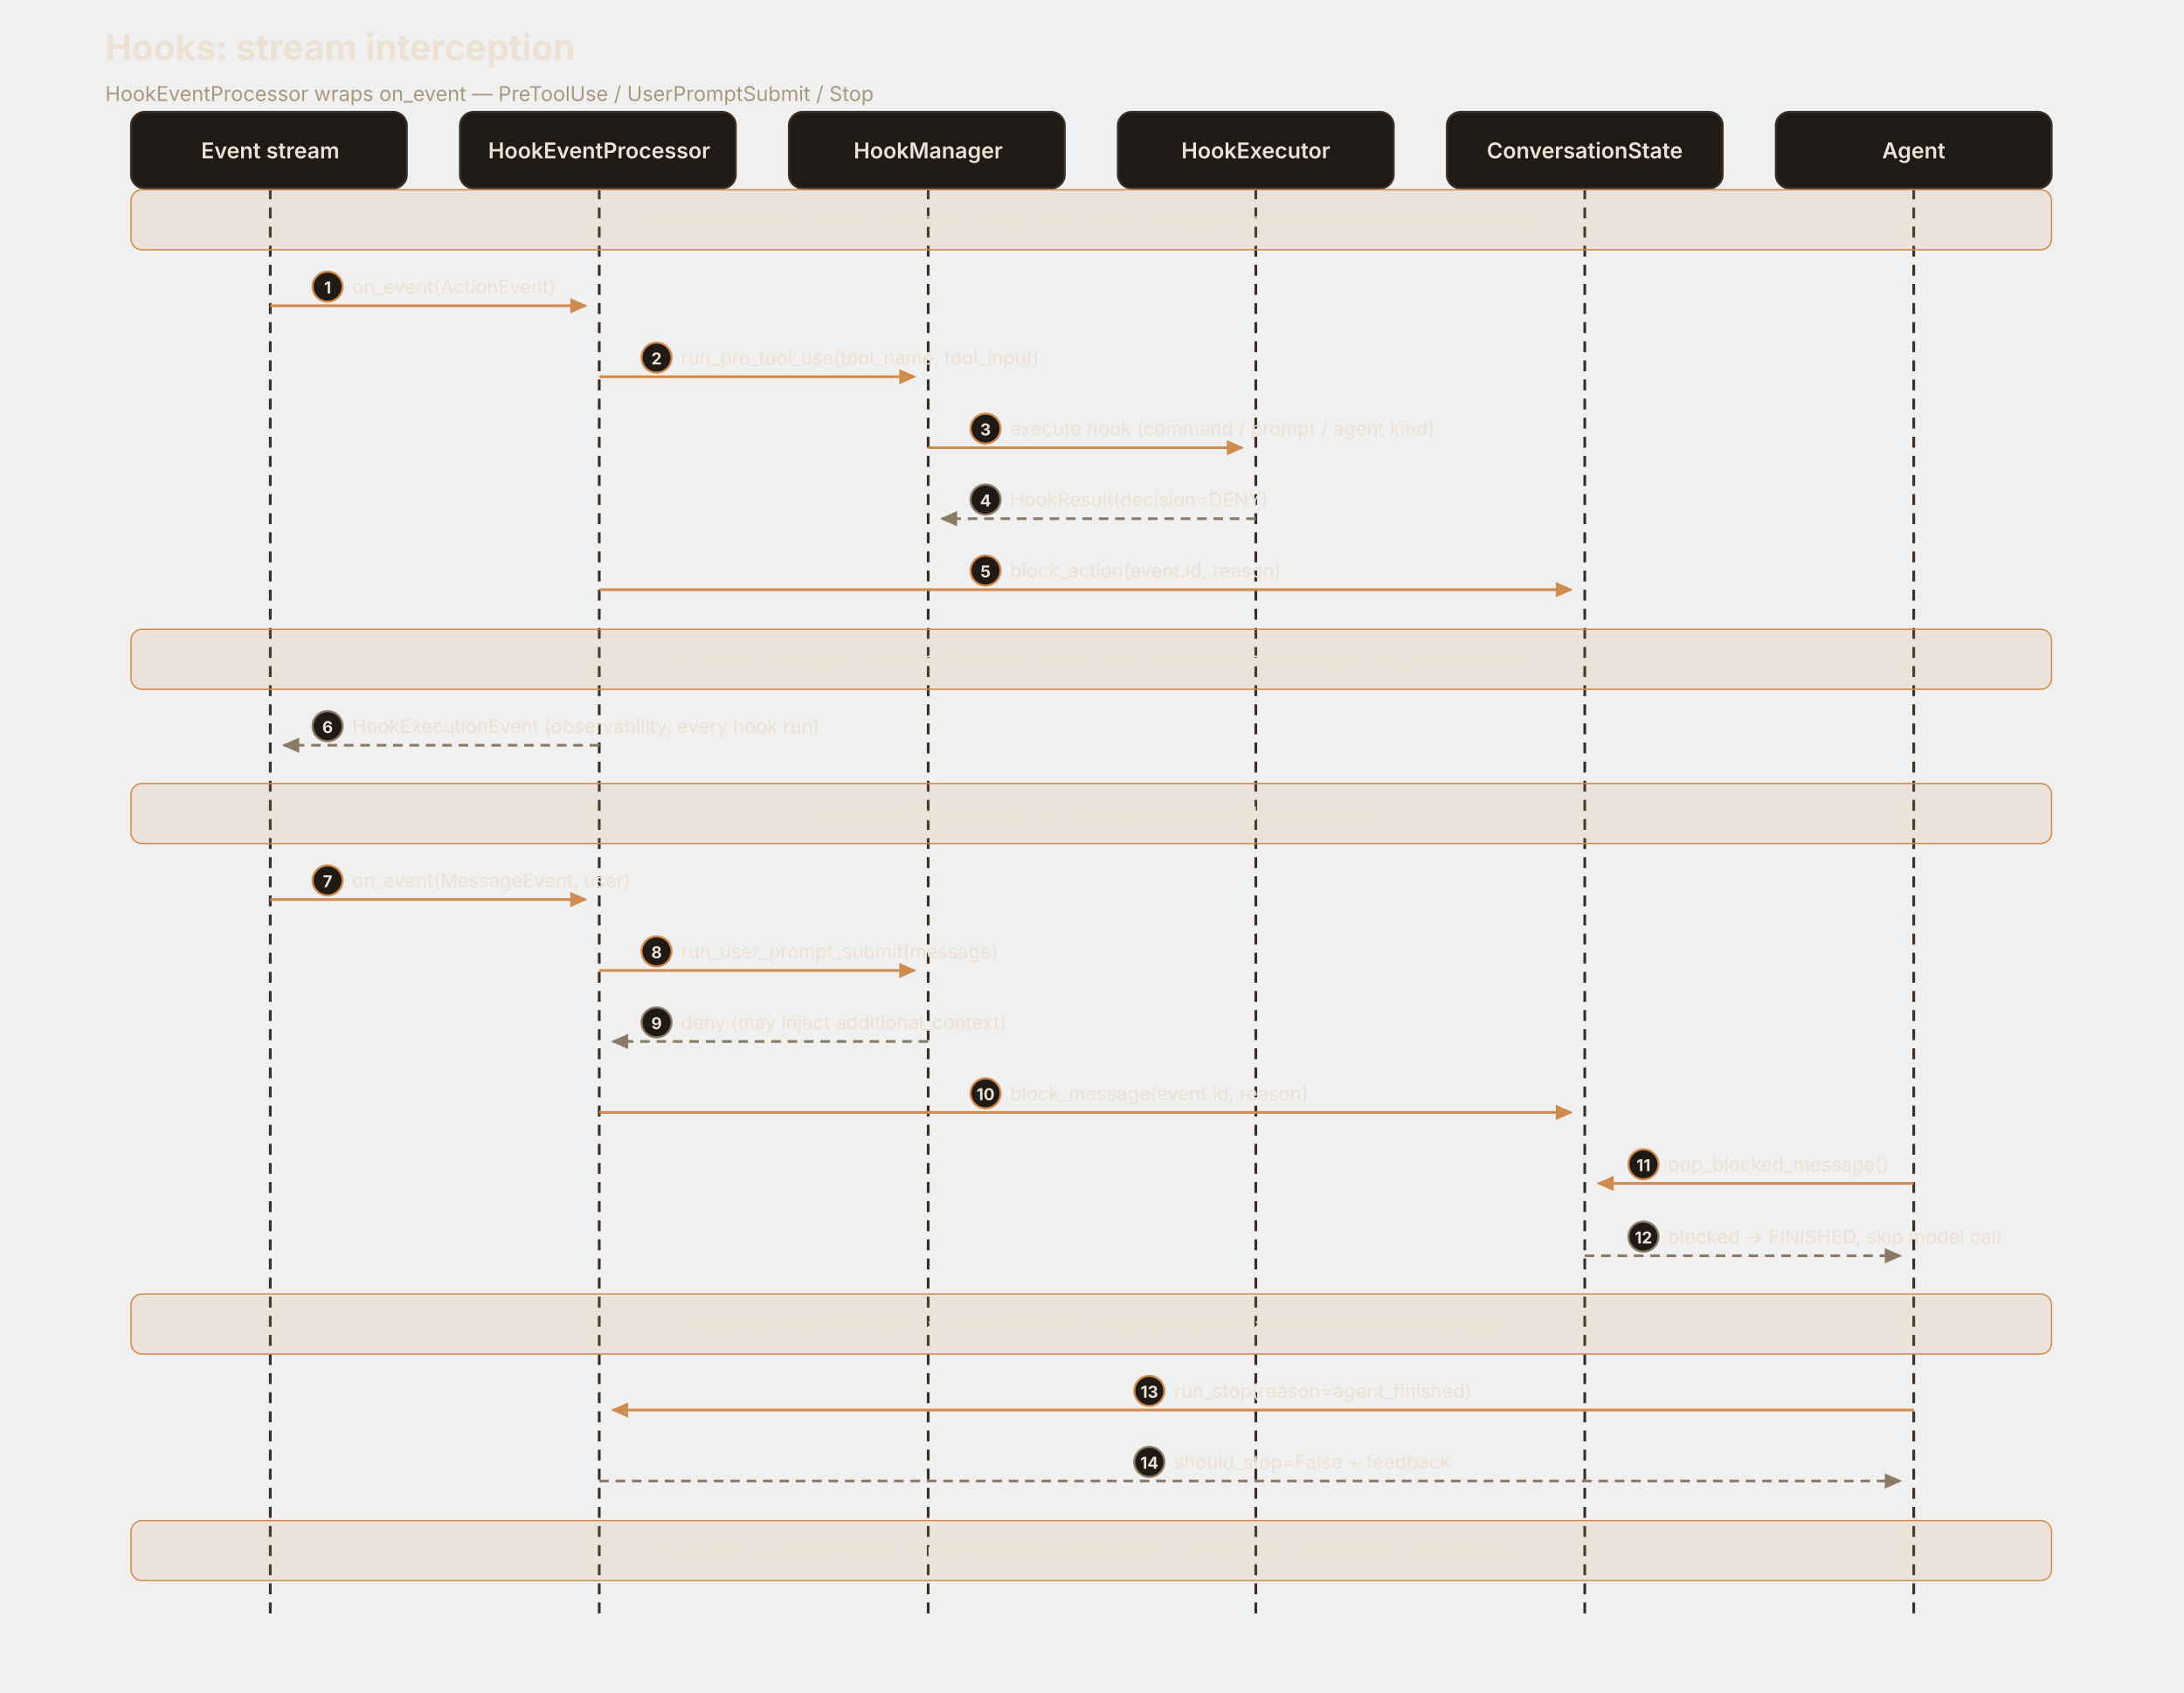
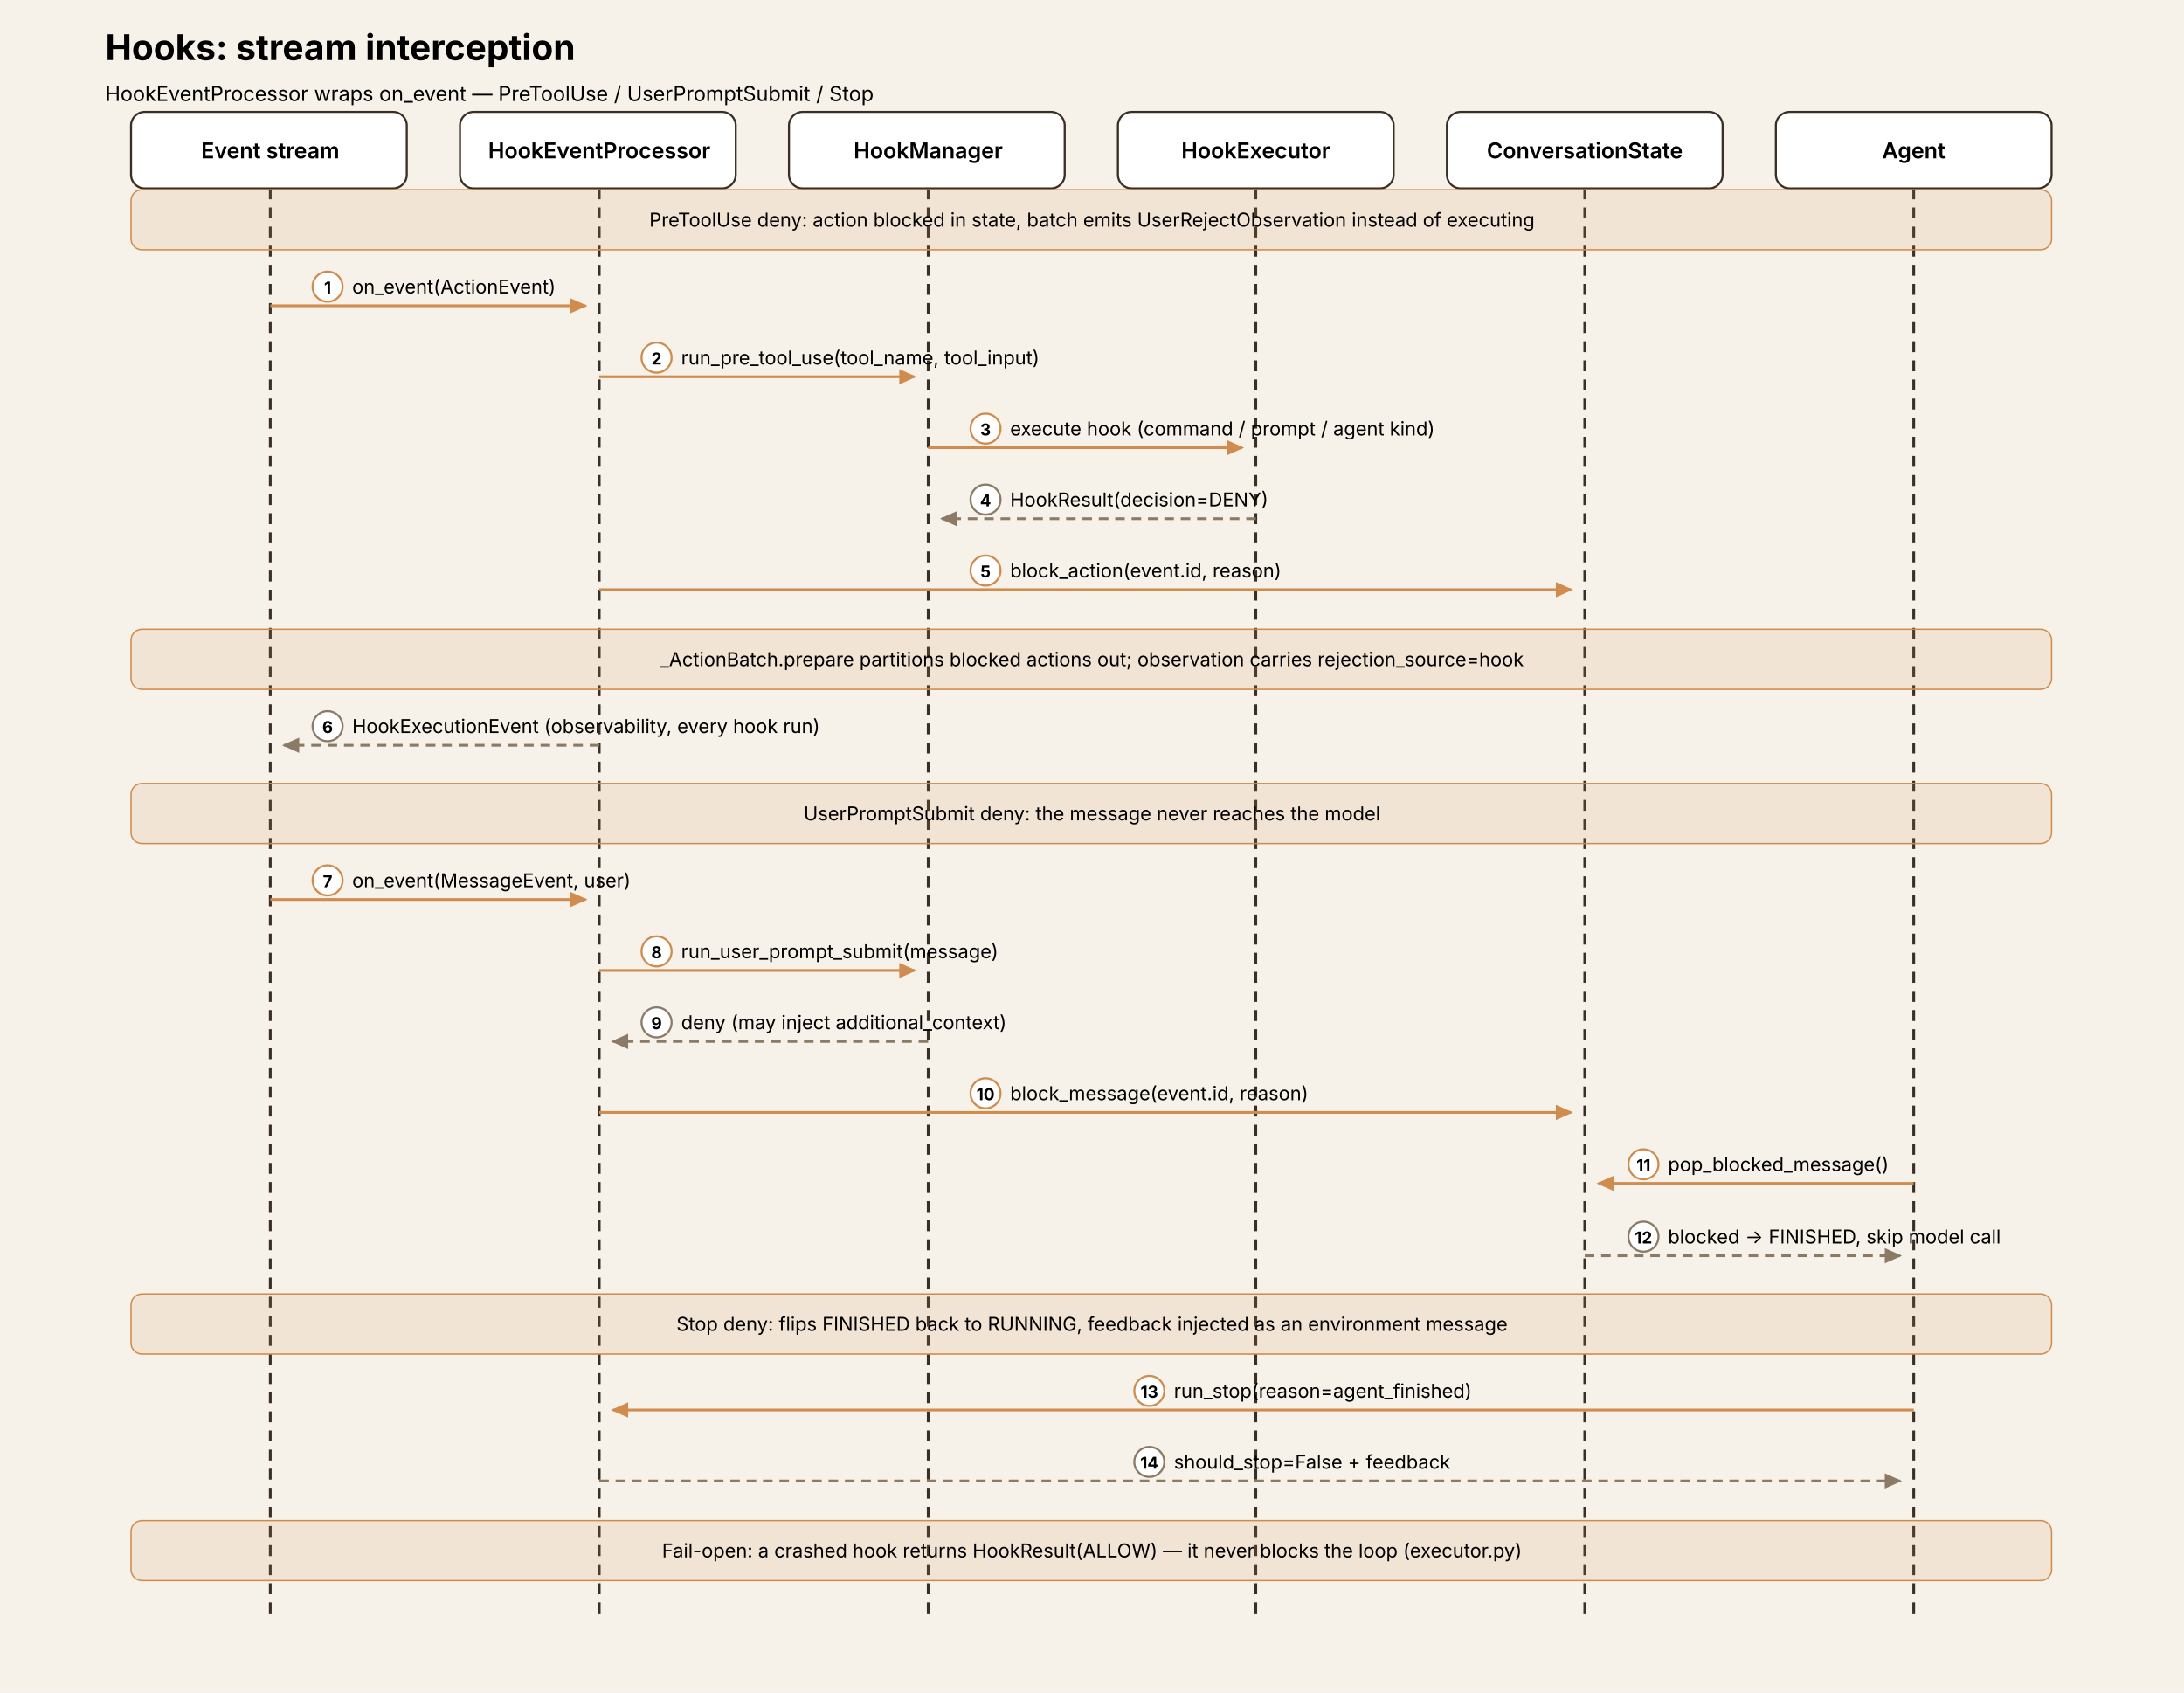
<svg xmlns="http://www.w3.org/2000/svg" viewBox="0 0 1600 1240" width="1600" font-family="system-ui, -apple-system, sans-serif">
  <defs>
    <marker id="arrc" viewBox="0 0 10 10" refX="8" refY="5" markerWidth="7" markerHeight="7" orient="auto-start-reverse">
      <path d="M 0 1 L 9 5 L 0 9 z" fill="#d08c4e" />
    </marker>
    <marker id="arrr" viewBox="0 0 10 10" refX="8" refY="5" markerWidth="7" markerHeight="7" orient="auto-start-reverse">
      <path d="M 0 1 L 9 5 L 0 9 z" fill="#8a7a66" />
    </marker>
  </defs>
-   <text x="77.108" y="44" font-size="26" font-weight="700" fill="#ece1d3">Hooks: stream interception</text>
-   <text x="77.108" y="74" font-size="15" fill="#a89880">HookEventProcessor wraps on_event — PreToolUse / UserPromptSubmit / Stop</text>
+   <rect x="0" y="0" width="1600" height="1240" fill="#f7f2e9" />
+   <text x="77.108" y="44" font-size="26" font-weight="700" fill="#000000">Hooks: stream interception</text>
+   <text x="77.108" y="74" font-size="15" fill="#000000">HookEventProcessor wraps on_event — PreToolUse / UserPromptSubmit / Stop</text>
  <line x1="198" y1="110" x2="198" y2="1182" stroke="#3a2f26" stroke-width="2" stroke-dasharray="8 6" />
-   <rect x="96" y="82" width="202" height="56" rx="10" fill="#1f1a15" stroke="#3a2f26" stroke-width="1.5" />
-   <text x="198" y="116" text-anchor="middle" font-size="16" font-weight="600" fill="#ece1d3">Event stream</text>
+   <rect x="96" y="82" width="202" height="56" rx="10" fill="#ffffff" stroke="#3a2f26" stroke-width="1.5" />
+   <text x="198" y="116" text-anchor="middle" font-size="16" font-weight="600" fill="#000000">Event stream</text>
  <line x1="439" y1="110" x2="439" y2="1182" stroke="#3a2f26" stroke-width="2" stroke-dasharray="8 6" />
-   <rect x="337" y="82" width="202" height="56" rx="10" fill="#1f1a15" stroke="#3a2f26" stroke-width="1.5" />
-   <text x="439" y="116" text-anchor="middle" font-size="16" font-weight="600" fill="#ece1d3">HookEventProcessor</text>
+   <rect x="337" y="82" width="202" height="56" rx="10" fill="#ffffff" stroke="#3a2f26" stroke-width="1.5" />
+   <text x="439" y="116" text-anchor="middle" font-size="16" font-weight="600" fill="#000000">HookEventProcessor</text>
  <line x1="680" y1="110" x2="680" y2="1182" stroke="#3a2f26" stroke-width="2" stroke-dasharray="8 6" />
-   <rect x="578" y="82" width="202" height="56" rx="10" fill="#1f1a15" stroke="#3a2f26" stroke-width="1.5" />
-   <text x="680" y="116" text-anchor="middle" font-size="16" font-weight="600" fill="#ece1d3">HookManager</text>
+   <rect x="578" y="82" width="202" height="56" rx="10" fill="#ffffff" stroke="#3a2f26" stroke-width="1.5" />
+   <text x="680" y="116" text-anchor="middle" font-size="16" font-weight="600" fill="#000000">HookManager</text>
  <line x1="920" y1="110" x2="920" y2="1182" stroke="#3a2f26" stroke-width="2" stroke-dasharray="8 6" />
-   <rect x="819" y="82" width="202" height="56" rx="10" fill="#1f1a15" stroke="#3a2f26" stroke-width="1.5" />
-   <text x="920" y="116" text-anchor="middle" font-size="16" font-weight="600" fill="#ece1d3">HookExecutor</text>
+   <rect x="819" y="82" width="202" height="56" rx="10" fill="#ffffff" stroke="#3a2f26" stroke-width="1.5" />
+   <text x="920" y="116" text-anchor="middle" font-size="16" font-weight="600" fill="#000000">HookExecutor</text>
  <line x1="1161" y1="110" x2="1161" y2="1182" stroke="#3a2f26" stroke-width="2" stroke-dasharray="8 6" />
-   <rect x="1060" y="82" width="202" height="56" rx="10" fill="#1f1a15" stroke="#3a2f26" stroke-width="1.5" />
-   <text x="1161" y="116" text-anchor="middle" font-size="16" font-weight="600" fill="#ece1d3">ConversationState</text>
+   <rect x="1060" y="82" width="202" height="56" rx="10" fill="#ffffff" stroke="#3a2f26" stroke-width="1.5" />
+   <text x="1161" y="116" text-anchor="middle" font-size="16" font-weight="600" fill="#000000">ConversationState</text>
  <line x1="1402" y1="110" x2="1402" y2="1182" stroke="#3a2f26" stroke-width="2" stroke-dasharray="8 6" />
-   <rect x="1301" y="82" width="202" height="56" rx="10" fill="#1f1a15" stroke="#3a2f26" stroke-width="1.5" />
-   <text x="1402" y="116" text-anchor="middle" font-size="16" font-weight="600" fill="#ece1d3">Agent</text>
+   <rect x="1301" y="82" width="202" height="56" rx="10" fill="#ffffff" stroke="#3a2f26" stroke-width="1.5" />
+   <text x="1402" y="116" text-anchor="middle" font-size="16" font-weight="600" fill="#000000">Agent</text>
  <rect x="96" y="139" width="1407" height="44" rx="8" fill="#d08c4e22" stroke="#d08c4e" stroke-width="1" />
-   <text x="800" y="166" text-anchor="middle" font-size="14" fill="#ece1d3">PreToolUse deny: action blocked in state, batch emits UserRejectObservation instead of executing</text>
+   <text x="800" y="166" text-anchor="middle" font-size="14" fill="#000000">PreToolUse deny: action blocked in state, batch emits UserRejectObservation instead of executing</text>
  <line x1="198" y1="224" x2="429" y2="224" stroke="#d08c4e" stroke-width="2" marker-end="url(#arrc)" />
-   <circle cx="240" cy="210" r="11" fill="#1f1a15" stroke="#d08c4e" stroke-width="1.5" />
-   <text x="240" y="215" text-anchor="middle" font-size="12" font-weight="700" fill="#ece1d3">1</text>
-   <text x="258" y="215" font-size="14" fill="#ece1d3">on_event(ActionEvent)</text>
+   <circle cx="240" cy="210" r="11" fill="#ffffff" stroke="#d08c4e" stroke-width="1.5" />
+   <text x="240" y="215" text-anchor="middle" font-size="12" font-weight="700" fill="#000000">1</text>
+   <text x="258" y="215" font-size="14" fill="#000000">on_event(ActionEvent)</text>
  <line x1="439" y1="276" x2="670" y2="276" stroke="#d08c4e" stroke-width="2" marker-end="url(#arrc)" />
-   <circle cx="481" cy="262" r="11" fill="#1f1a15" stroke="#d08c4e" stroke-width="1.5" />
-   <text x="481" y="267" text-anchor="middle" font-size="12" font-weight="700" fill="#ece1d3">2</text>
-   <text x="499" y="267" font-size="14" fill="#ece1d3">run_pre_tool_use(tool_name, tool_input)</text>
+   <circle cx="481" cy="262" r="11" fill="#ffffff" stroke="#d08c4e" stroke-width="1.5" />
+   <text x="481" y="267" text-anchor="middle" font-size="12" font-weight="700" fill="#000000">2</text>
+   <text x="499" y="267" font-size="14" fill="#000000">run_pre_tool_use(tool_name, tool_input)</text>
  <line x1="680" y1="328" x2="910" y2="328" stroke="#d08c4e" stroke-width="2" marker-end="url(#arrc)" />
-   <circle cx="722" cy="314" r="11" fill="#1f1a15" stroke="#d08c4e" stroke-width="1.5" />
-   <text x="722" y="319" text-anchor="middle" font-size="12" font-weight="700" fill="#ece1d3">3</text>
-   <text x="740" y="319" font-size="14" fill="#ece1d3">execute hook (command / prompt / agent kind)</text>
+   <circle cx="722" cy="314" r="11" fill="#ffffff" stroke="#d08c4e" stroke-width="1.5" />
+   <text x="722" y="319" text-anchor="middle" font-size="12" font-weight="700" fill="#000000">3</text>
+   <text x="740" y="319" font-size="14" fill="#000000">execute hook (command / prompt / agent kind)</text>
  <line x1="920" y1="380" x2="690" y2="380" stroke="#8a7a66" stroke-width="2" stroke-dasharray="7 5" marker-end="url(#arrr)" />
-   <circle cx="722" cy="366" r="11" fill="#1f1a15" stroke="#8a7a66" stroke-width="1.5" />
-   <text x="722" y="371" text-anchor="middle" font-size="12" font-weight="700" fill="#ece1d3">4</text>
-   <text x="740" y="371" font-size="14" fill="#ece1d3">HookResult(decision=DENY)</text>
+   <circle cx="722" cy="366" r="11" fill="#ffffff" stroke="#8a7a66" stroke-width="1.5" />
+   <text x="722" y="371" text-anchor="middle" font-size="12" font-weight="700" fill="#000000">4</text>
+   <text x="740" y="371" font-size="14" fill="#000000">HookResult(decision=DENY)</text>
  <line x1="439" y1="432" x2="1151" y2="432" stroke="#d08c4e" stroke-width="2" marker-end="url(#arrc)" />
-   <circle cx="722" cy="418" r="11" fill="#1f1a15" stroke="#d08c4e" stroke-width="1.5" />
-   <text x="722" y="423" text-anchor="middle" font-size="12" font-weight="700" fill="#ece1d3">5</text>
-   <text x="740" y="423" font-size="14" fill="#ece1d3">block_action(event.id, reason)</text>
+   <circle cx="722" cy="418" r="11" fill="#ffffff" stroke="#d08c4e" stroke-width="1.5" />
+   <text x="722" y="423" text-anchor="middle" font-size="12" font-weight="700" fill="#000000">5</text>
+   <text x="740" y="423" font-size="14" fill="#000000">block_action(event.id, reason)</text>
  <rect x="96" y="461" width="1407" height="44" rx="8" fill="#d08c4e22" stroke="#d08c4e" stroke-width="1" />
-   <text x="800" y="488" text-anchor="middle" font-size="14" fill="#ece1d3">_ActionBatch.prepare partitions blocked actions out; observation carries rejection_source=hook</text>
+   <text x="800" y="488" text-anchor="middle" font-size="14" fill="#000000">_ActionBatch.prepare partitions blocked actions out; observation carries rejection_source=hook</text>
  <line x1="439" y1="546" x2="208" y2="546" stroke="#8a7a66" stroke-width="2" stroke-dasharray="7 5" marker-end="url(#arrr)" />
-   <circle cx="240" cy="532" r="11" fill="#1f1a15" stroke="#8a7a66" stroke-width="1.5" />
-   <text x="240" y="537" text-anchor="middle" font-size="12" font-weight="700" fill="#ece1d3">6</text>
-   <text x="258" y="537" font-size="14" fill="#ece1d3">HookExecutionEvent (observability, every hook run)</text>
+   <circle cx="240" cy="532" r="11" fill="#ffffff" stroke="#8a7a66" stroke-width="1.5" />
+   <text x="240" y="537" text-anchor="middle" font-size="12" font-weight="700" fill="#000000">6</text>
+   <text x="258" y="537" font-size="14" fill="#000000">HookExecutionEvent (observability, every hook run)</text>
  <rect x="96" y="574" width="1407" height="44" rx="8" fill="#d08c4e22" stroke="#d08c4e" stroke-width="1" />
-   <text x="800" y="601" text-anchor="middle" font-size="14" fill="#ece1d3">UserPromptSubmit deny: the message never reaches the model</text>
+   <text x="800" y="601" text-anchor="middle" font-size="14" fill="#000000">UserPromptSubmit deny: the message never reaches the model</text>
  <line x1="198" y1="659" x2="429" y2="659" stroke="#d08c4e" stroke-width="2" marker-end="url(#arrc)" />
-   <circle cx="240" cy="645" r="11" fill="#1f1a15" stroke="#d08c4e" stroke-width="1.5" />
-   <text x="240" y="650" text-anchor="middle" font-size="12" font-weight="700" fill="#ece1d3">7</text>
-   <text x="258" y="650" font-size="14" fill="#ece1d3">on_event(MessageEvent, user)</text>
+   <circle cx="240" cy="645" r="11" fill="#ffffff" stroke="#d08c4e" stroke-width="1.5" />
+   <text x="240" y="650" text-anchor="middle" font-size="12" font-weight="700" fill="#000000">7</text>
+   <text x="258" y="650" font-size="14" fill="#000000">on_event(MessageEvent, user)</text>
  <line x1="439" y1="711" x2="670" y2="711" stroke="#d08c4e" stroke-width="2" marker-end="url(#arrc)" />
-   <circle cx="481" cy="697" r="11" fill="#1f1a15" stroke="#d08c4e" stroke-width="1.5" />
-   <text x="481" y="702" text-anchor="middle" font-size="12" font-weight="700" fill="#ece1d3">8</text>
-   <text x="499" y="702" font-size="14" fill="#ece1d3">run_user_prompt_submit(message)</text>
+   <circle cx="481" cy="697" r="11" fill="#ffffff" stroke="#d08c4e" stroke-width="1.5" />
+   <text x="481" y="702" text-anchor="middle" font-size="12" font-weight="700" fill="#000000">8</text>
+   <text x="499" y="702" font-size="14" fill="#000000">run_user_prompt_submit(message)</text>
  <line x1="680" y1="763" x2="449" y2="763" stroke="#8a7a66" stroke-width="2" stroke-dasharray="7 5" marker-end="url(#arrr)" />
-   <circle cx="481" cy="749" r="11" fill="#1f1a15" stroke="#8a7a66" stroke-width="1.5" />
-   <text x="481" y="754" text-anchor="middle" font-size="12" font-weight="700" fill="#ece1d3">9</text>
-   <text x="499" y="754" font-size="14" fill="#ece1d3">deny (may inject additional_context)</text>
+   <circle cx="481" cy="749" r="11" fill="#ffffff" stroke="#8a7a66" stroke-width="1.5" />
+   <text x="481" y="754" text-anchor="middle" font-size="12" font-weight="700" fill="#000000">9</text>
+   <text x="499" y="754" font-size="14" fill="#000000">deny (may inject additional_context)</text>
  <line x1="439" y1="815" x2="1151" y2="815" stroke="#d08c4e" stroke-width="2" marker-end="url(#arrc)" />
-   <circle cx="722" cy="801" r="11" fill="#1f1a15" stroke="#d08c4e" stroke-width="1.5" />
-   <text x="722" y="806" text-anchor="middle" font-size="12" font-weight="700" fill="#ece1d3">10</text>
-   <text x="740" y="806" font-size="14" fill="#ece1d3">block_message(event.id, reason)</text>
+   <circle cx="722" cy="801" r="11" fill="#ffffff" stroke="#d08c4e" stroke-width="1.5" />
+   <text x="722" y="806" text-anchor="middle" font-size="12" font-weight="700" fill="#000000">10</text>
+   <text x="740" y="806" font-size="14" fill="#000000">block_message(event.id, reason)</text>
  <line x1="1402" y1="867" x2="1171" y2="867" stroke="#d08c4e" stroke-width="2" marker-end="url(#arrc)" />
-   <circle cx="1204" cy="853" r="11" fill="#1f1a15" stroke="#d08c4e" stroke-width="1.5" />
-   <text x="1204" y="858" text-anchor="middle" font-size="12" font-weight="700" fill="#ece1d3">11</text>
-   <text x="1222" y="858" font-size="14" fill="#ece1d3">pop_blocked_message()</text>
+   <circle cx="1204" cy="853" r="11" fill="#ffffff" stroke="#d08c4e" stroke-width="1.5" />
+   <text x="1204" y="858" text-anchor="middle" font-size="12" font-weight="700" fill="#000000">11</text>
+   <text x="1222" y="858" font-size="14" fill="#000000">pop_blocked_message()</text>
  <line x1="1161" y1="920" x2="1392" y2="920" stroke="#8a7a66" stroke-width="2" stroke-dasharray="7 5" marker-end="url(#arrr)" />
-   <circle cx="1204" cy="906" r="11" fill="#1f1a15" stroke="#8a7a66" stroke-width="1.5" />
-   <text x="1204" y="911" text-anchor="middle" font-size="12" font-weight="700" fill="#ece1d3">12</text>
-   <text x="1222" y="911" font-size="14" fill="#ece1d3">blocked -&gt; FINISHED, skip model call</text>
+   <circle cx="1204" cy="906" r="11" fill="#ffffff" stroke="#8a7a66" stroke-width="1.5" />
+   <text x="1204" y="911" text-anchor="middle" font-size="12" font-weight="700" fill="#000000">12</text>
+   <text x="1222" y="911" font-size="14" fill="#000000">blocked -&gt; FINISHED, skip model call</text>
  <rect x="96" y="948" width="1407" height="44" rx="8" fill="#d08c4e22" stroke="#d08c4e" stroke-width="1" />
-   <text x="800" y="975" text-anchor="middle" font-size="14" fill="#ece1d3">Stop deny: flips FINISHED back to RUNNING, feedback injected as an environment message</text>
+   <text x="800" y="975" text-anchor="middle" font-size="14" fill="#000000">Stop deny: flips FINISHED back to RUNNING, feedback injected as an environment message</text>
  <line x1="1402" y1="1033" x2="449" y2="1033" stroke="#d08c4e" stroke-width="2" marker-end="url(#arrc)" />
-   <circle cx="842" cy="1019" r="11" fill="#1f1a15" stroke="#d08c4e" stroke-width="1.5" />
-   <text x="842" y="1024" text-anchor="middle" font-size="12" font-weight="700" fill="#ece1d3">13</text>
-   <text x="860" y="1024" font-size="14" fill="#ece1d3">run_stop(reason=agent_finished)</text>
+   <circle cx="842" cy="1019" r="11" fill="#ffffff" stroke="#d08c4e" stroke-width="1.5" />
+   <text x="842" y="1024" text-anchor="middle" font-size="12" font-weight="700" fill="#000000">13</text>
+   <text x="860" y="1024" font-size="14" fill="#000000">run_stop(reason=agent_finished)</text>
  <line x1="439" y1="1085" x2="1392" y2="1085" stroke="#8a7a66" stroke-width="2" stroke-dasharray="7 5" marker-end="url(#arrr)" />
-   <circle cx="842" cy="1071" r="11" fill="#1f1a15" stroke="#8a7a66" stroke-width="1.5" />
-   <text x="842" y="1076" text-anchor="middle" font-size="12" font-weight="700" fill="#ece1d3">14</text>
-   <text x="860" y="1076" font-size="14" fill="#ece1d3">should_stop=False + feedback</text>
+   <circle cx="842" cy="1071" r="11" fill="#ffffff" stroke="#8a7a66" stroke-width="1.5" />
+   <text x="842" y="1076" text-anchor="middle" font-size="12" font-weight="700" fill="#000000">14</text>
+   <text x="860" y="1076" font-size="14" fill="#000000">should_stop=False + feedback</text>
  <rect x="96" y="1114" width="1407" height="44" rx="8" fill="#d08c4e22" stroke="#d08c4e" stroke-width="1" />
-   <text x="800" y="1141" text-anchor="middle" font-size="14" fill="#ece1d3">Fail-open: a crashed hook returns HookResult(ALLOW) — it never blocks the loop (executor.py)</text>
+   <text x="800" y="1141" text-anchor="middle" font-size="14" fill="#000000">Fail-open: a crashed hook returns HookResult(ALLOW) — it never blocks the loop (executor.py)</text>
</svg>
